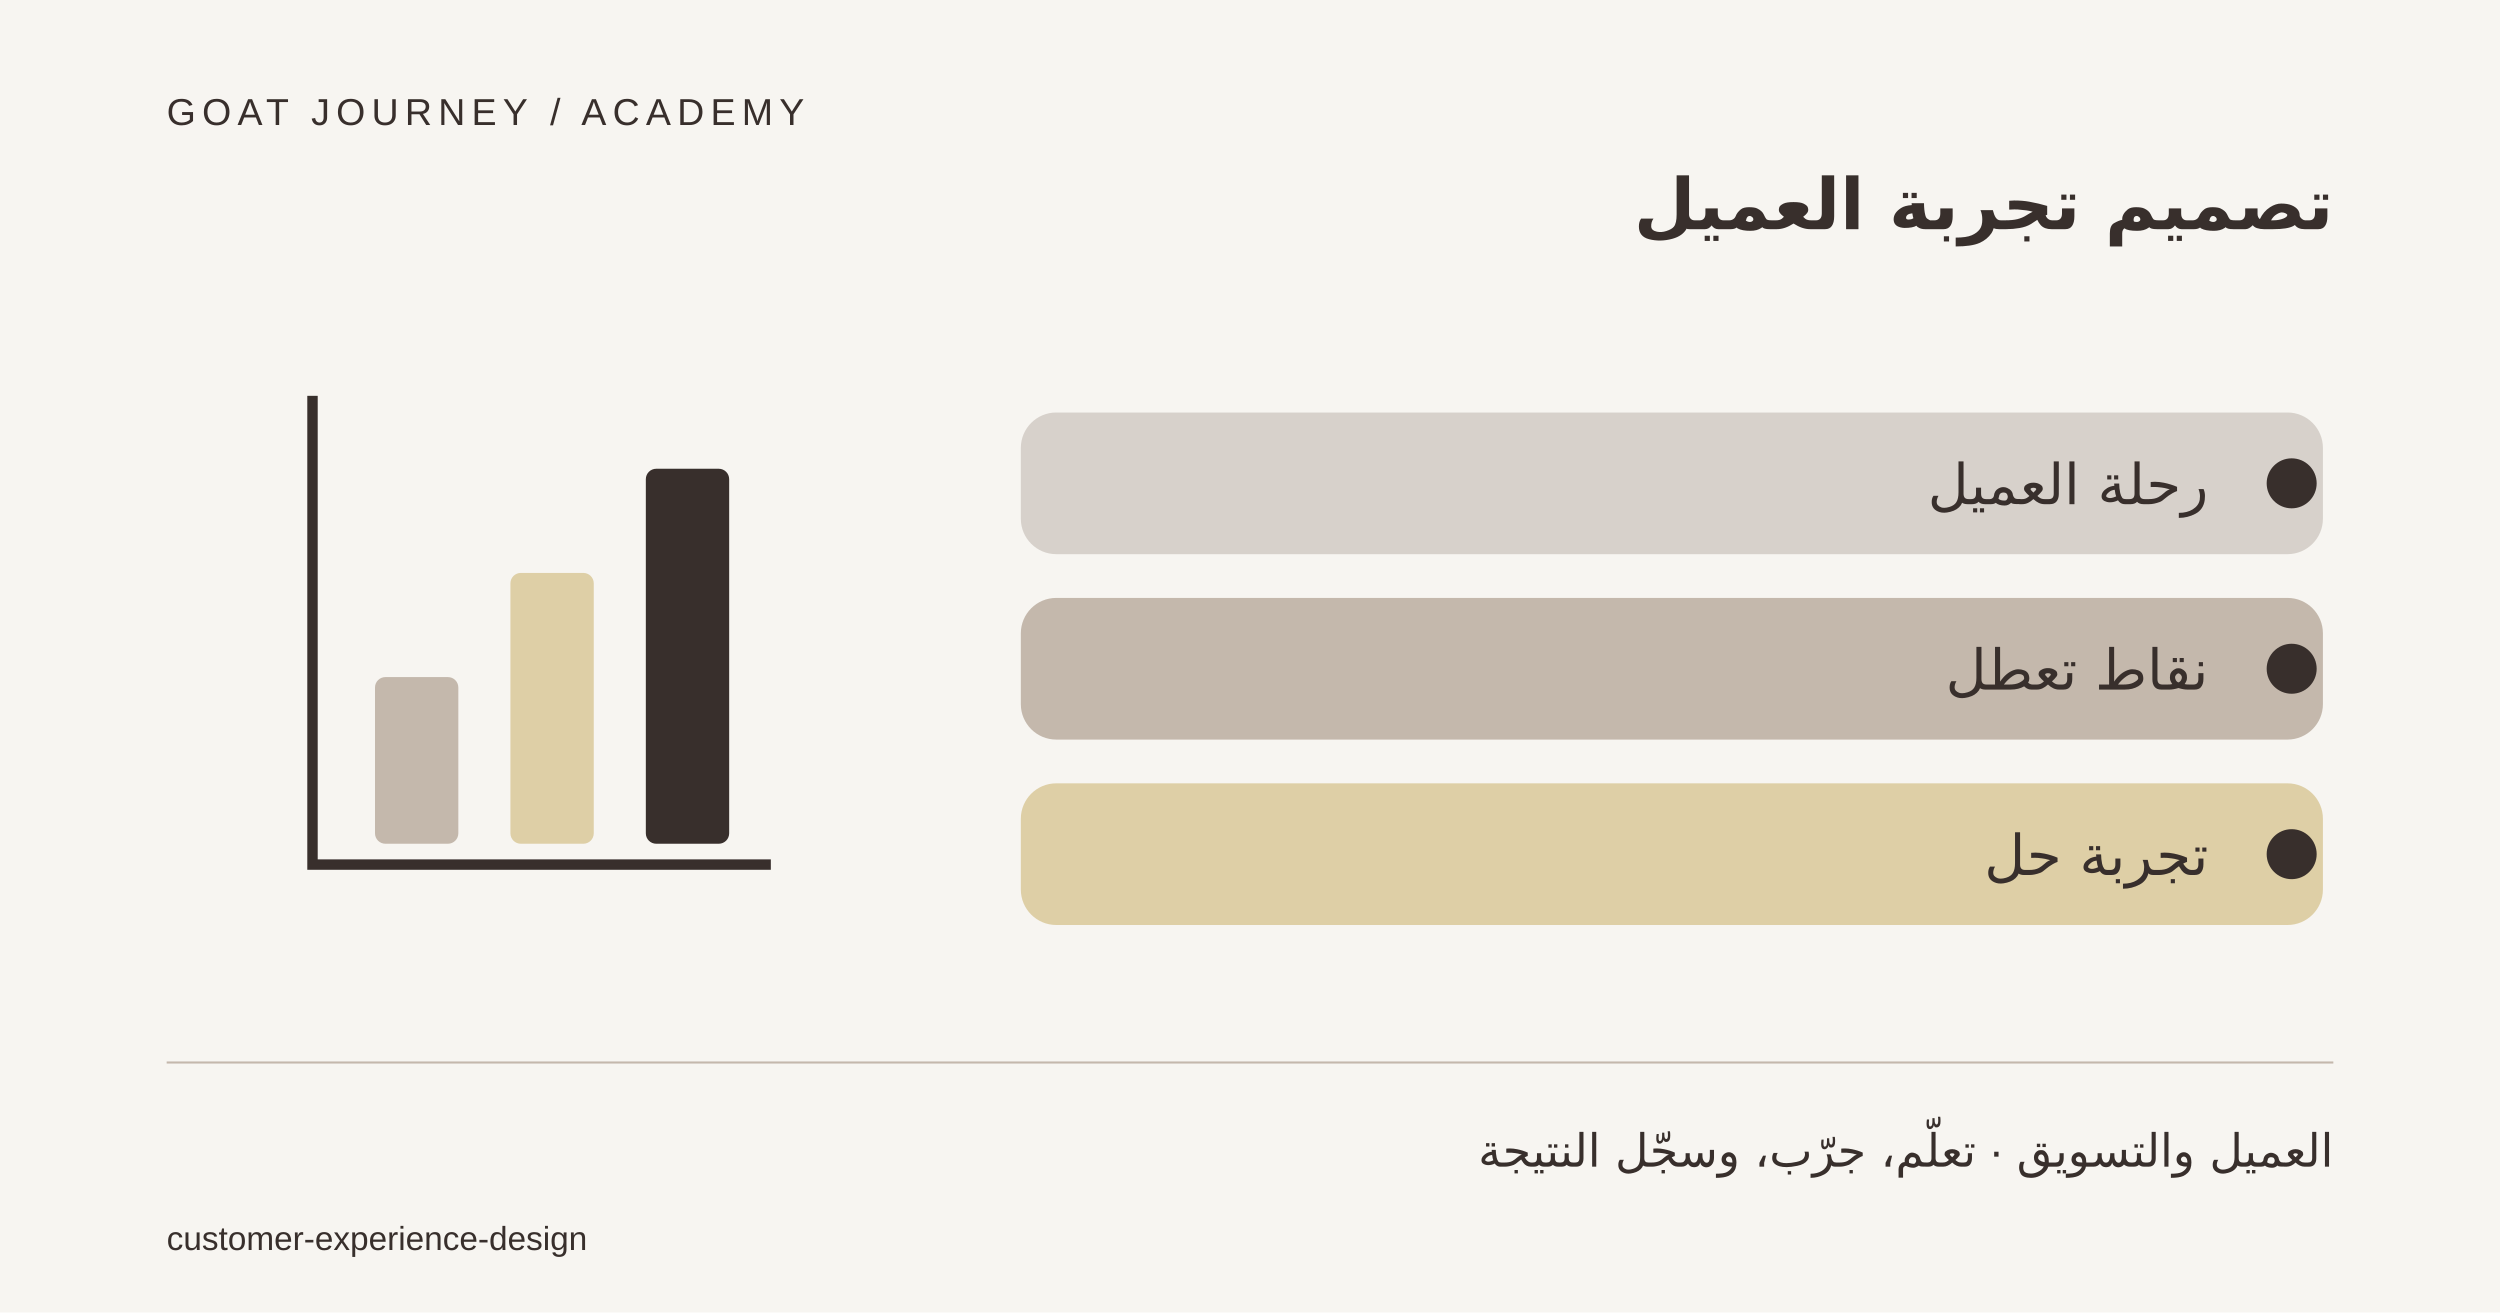
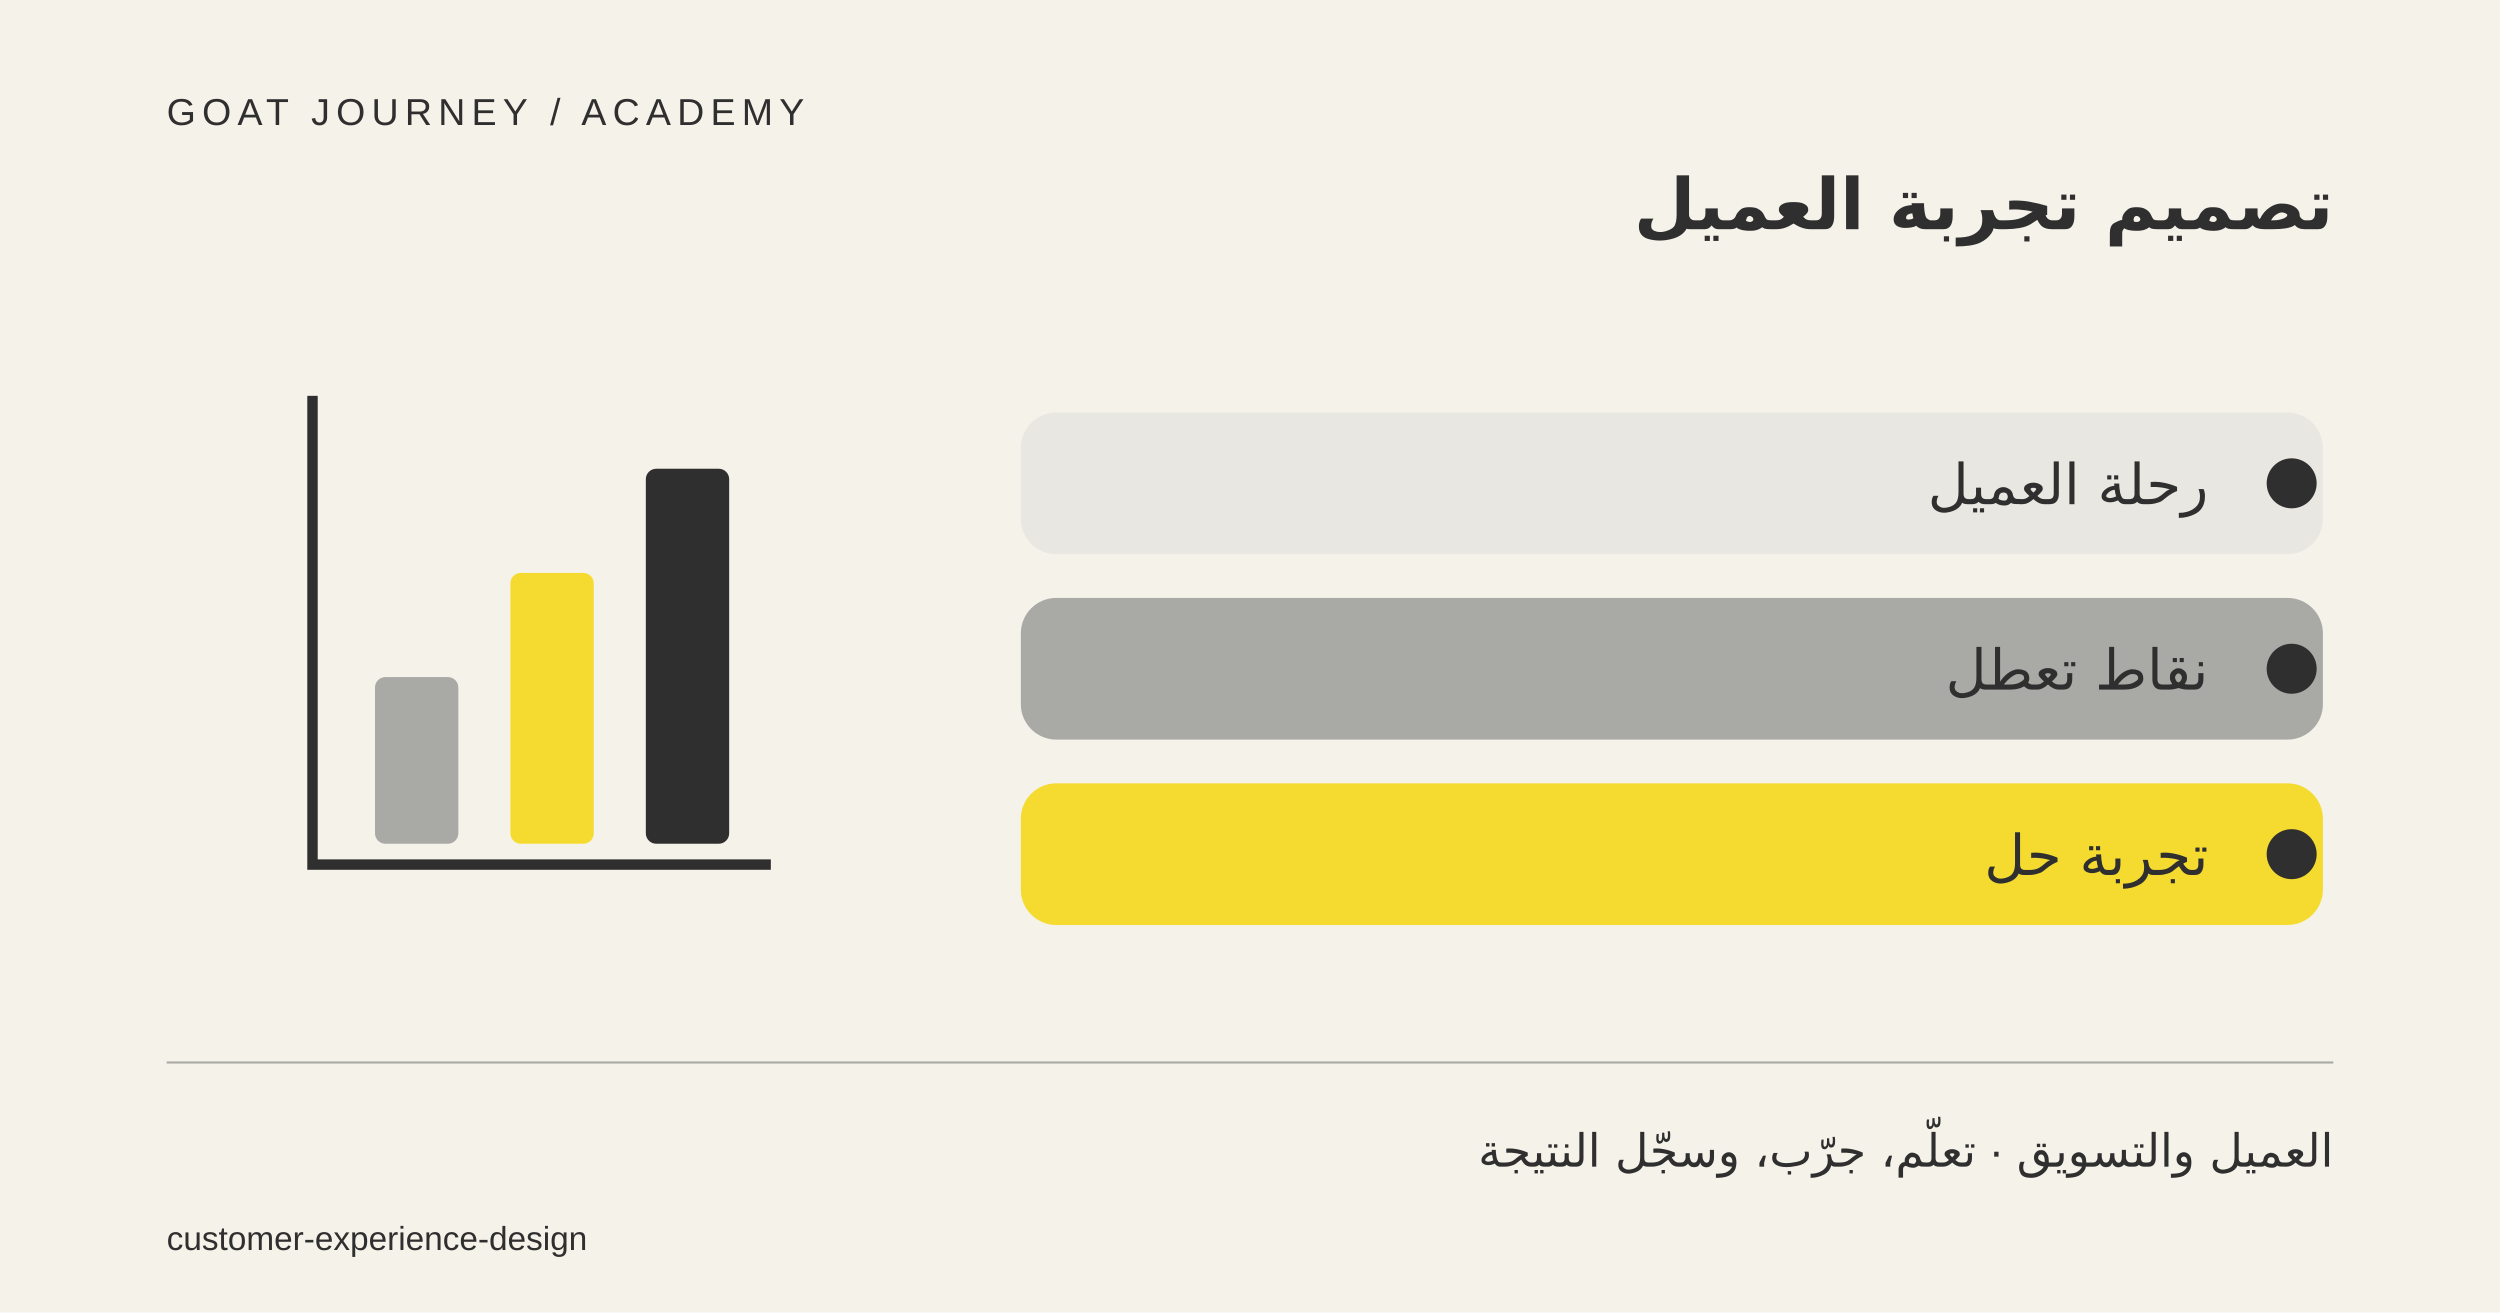
<svg xmlns="http://www.w3.org/2000/svg" width="1200" height="630" viewBox="0 0 1200 630" role="img" aria-labelledby="title desc">
-   <rect width="1200" height="630" fill="#f7f5f1" />
-   <g fill="#382f2c" font-family="Arial, sans-serif">
+   <rect width="1200" height="630" fill="#F5F2E9" />
+   <g fill="#2F2F2F" font-family="Arial, sans-serif">
    <text x="80" y="60" font-size="18" letter-spacing="3">GOAT JOURNEY / ACADEMY</text>
    <text x="1120" y="110" text-anchor="start" direction="rtl" font-size="34" font-weight="bold">تصميم تجربة العميل</text>
-     <path d="M150 190v225h220" fill="none" stroke="#382f2c" stroke-width="5" />
-     <rect x="180" y="325" width="40" height="80" rx="5" fill="#c4b8ac" />
-     <rect x="245" y="275" width="40" height="130" rx="5" fill="#decfa6" />
-     <rect x="310" y="225" width="40" height="180" rx="5" fill="#382f2c" />
-     <rect x="490" y="198" width="625" height="68" rx="17" fill="#d7d1cb" />
+     <path d="M150 190v225h220" fill="none" stroke="#2F2F2F" stroke-width="5" />
+     <rect x="180" y="325" width="40" height="80" rx="5" fill="#A9AAA5" />
+     <rect x="245" y="275" width="40" height="130" rx="5" fill="#F5DB30" />
+     <rect x="310" y="225" width="40" height="180" rx="5" fill="#2F2F2F" />
+     <rect x="490" y="198" width="625" height="68" rx="17" fill="#E8E7E1" />
    <text x="1060" y="242" text-anchor="start" direction="rtl" font-size="27">رحلة العميل</text>
-     <circle cx="1100" cy="232" r="12" fill="#382f2c" />
-     <rect x="490" y="287" width="625" height="68" rx="17" fill="#c4b8ac" />
+     <circle cx="1100" cy="232" r="12" fill="#2F2F2F" />
+     <rect x="490" y="287" width="625" height="68" rx="17" fill="#A9AAA5" />
    <text x="1060" y="331" text-anchor="start" direction="rtl" font-size="27">نقاط تعطل</text>
-     <circle cx="1100" cy="321" r="12" fill="#382f2c" />
-     <rect x="490" y="376" width="625" height="68" rx="17" fill="#decfa6" />
+     <circle cx="1100" cy="321" r="12" fill="#2F2F2F" />
+     <rect x="490" y="376" width="625" height="68" rx="17" fill="#F5DB30" />
    <text x="1060" y="420" text-anchor="start" direction="rtl" font-size="27">تجربة حل</text>
-     <circle cx="1100" cy="410" r="12" fill="#382f2c" />
-     <path d="M80 510h1040" stroke="#c4b8ac" />
+     <circle cx="1100" cy="410" r="12" fill="#2F2F2F" />
+     <path d="M80 510h1040" stroke="#A9AAA5" />
    <text x="1120" y="560" text-anchor="start" direction="rtl" font-size="22">العميل والتسويق · تعلّم، جرّب، وسجّل النتيجة</text>
    <text x="80" y="600" font-size="16">customer-experience-design</text>
  </g>
</svg>
